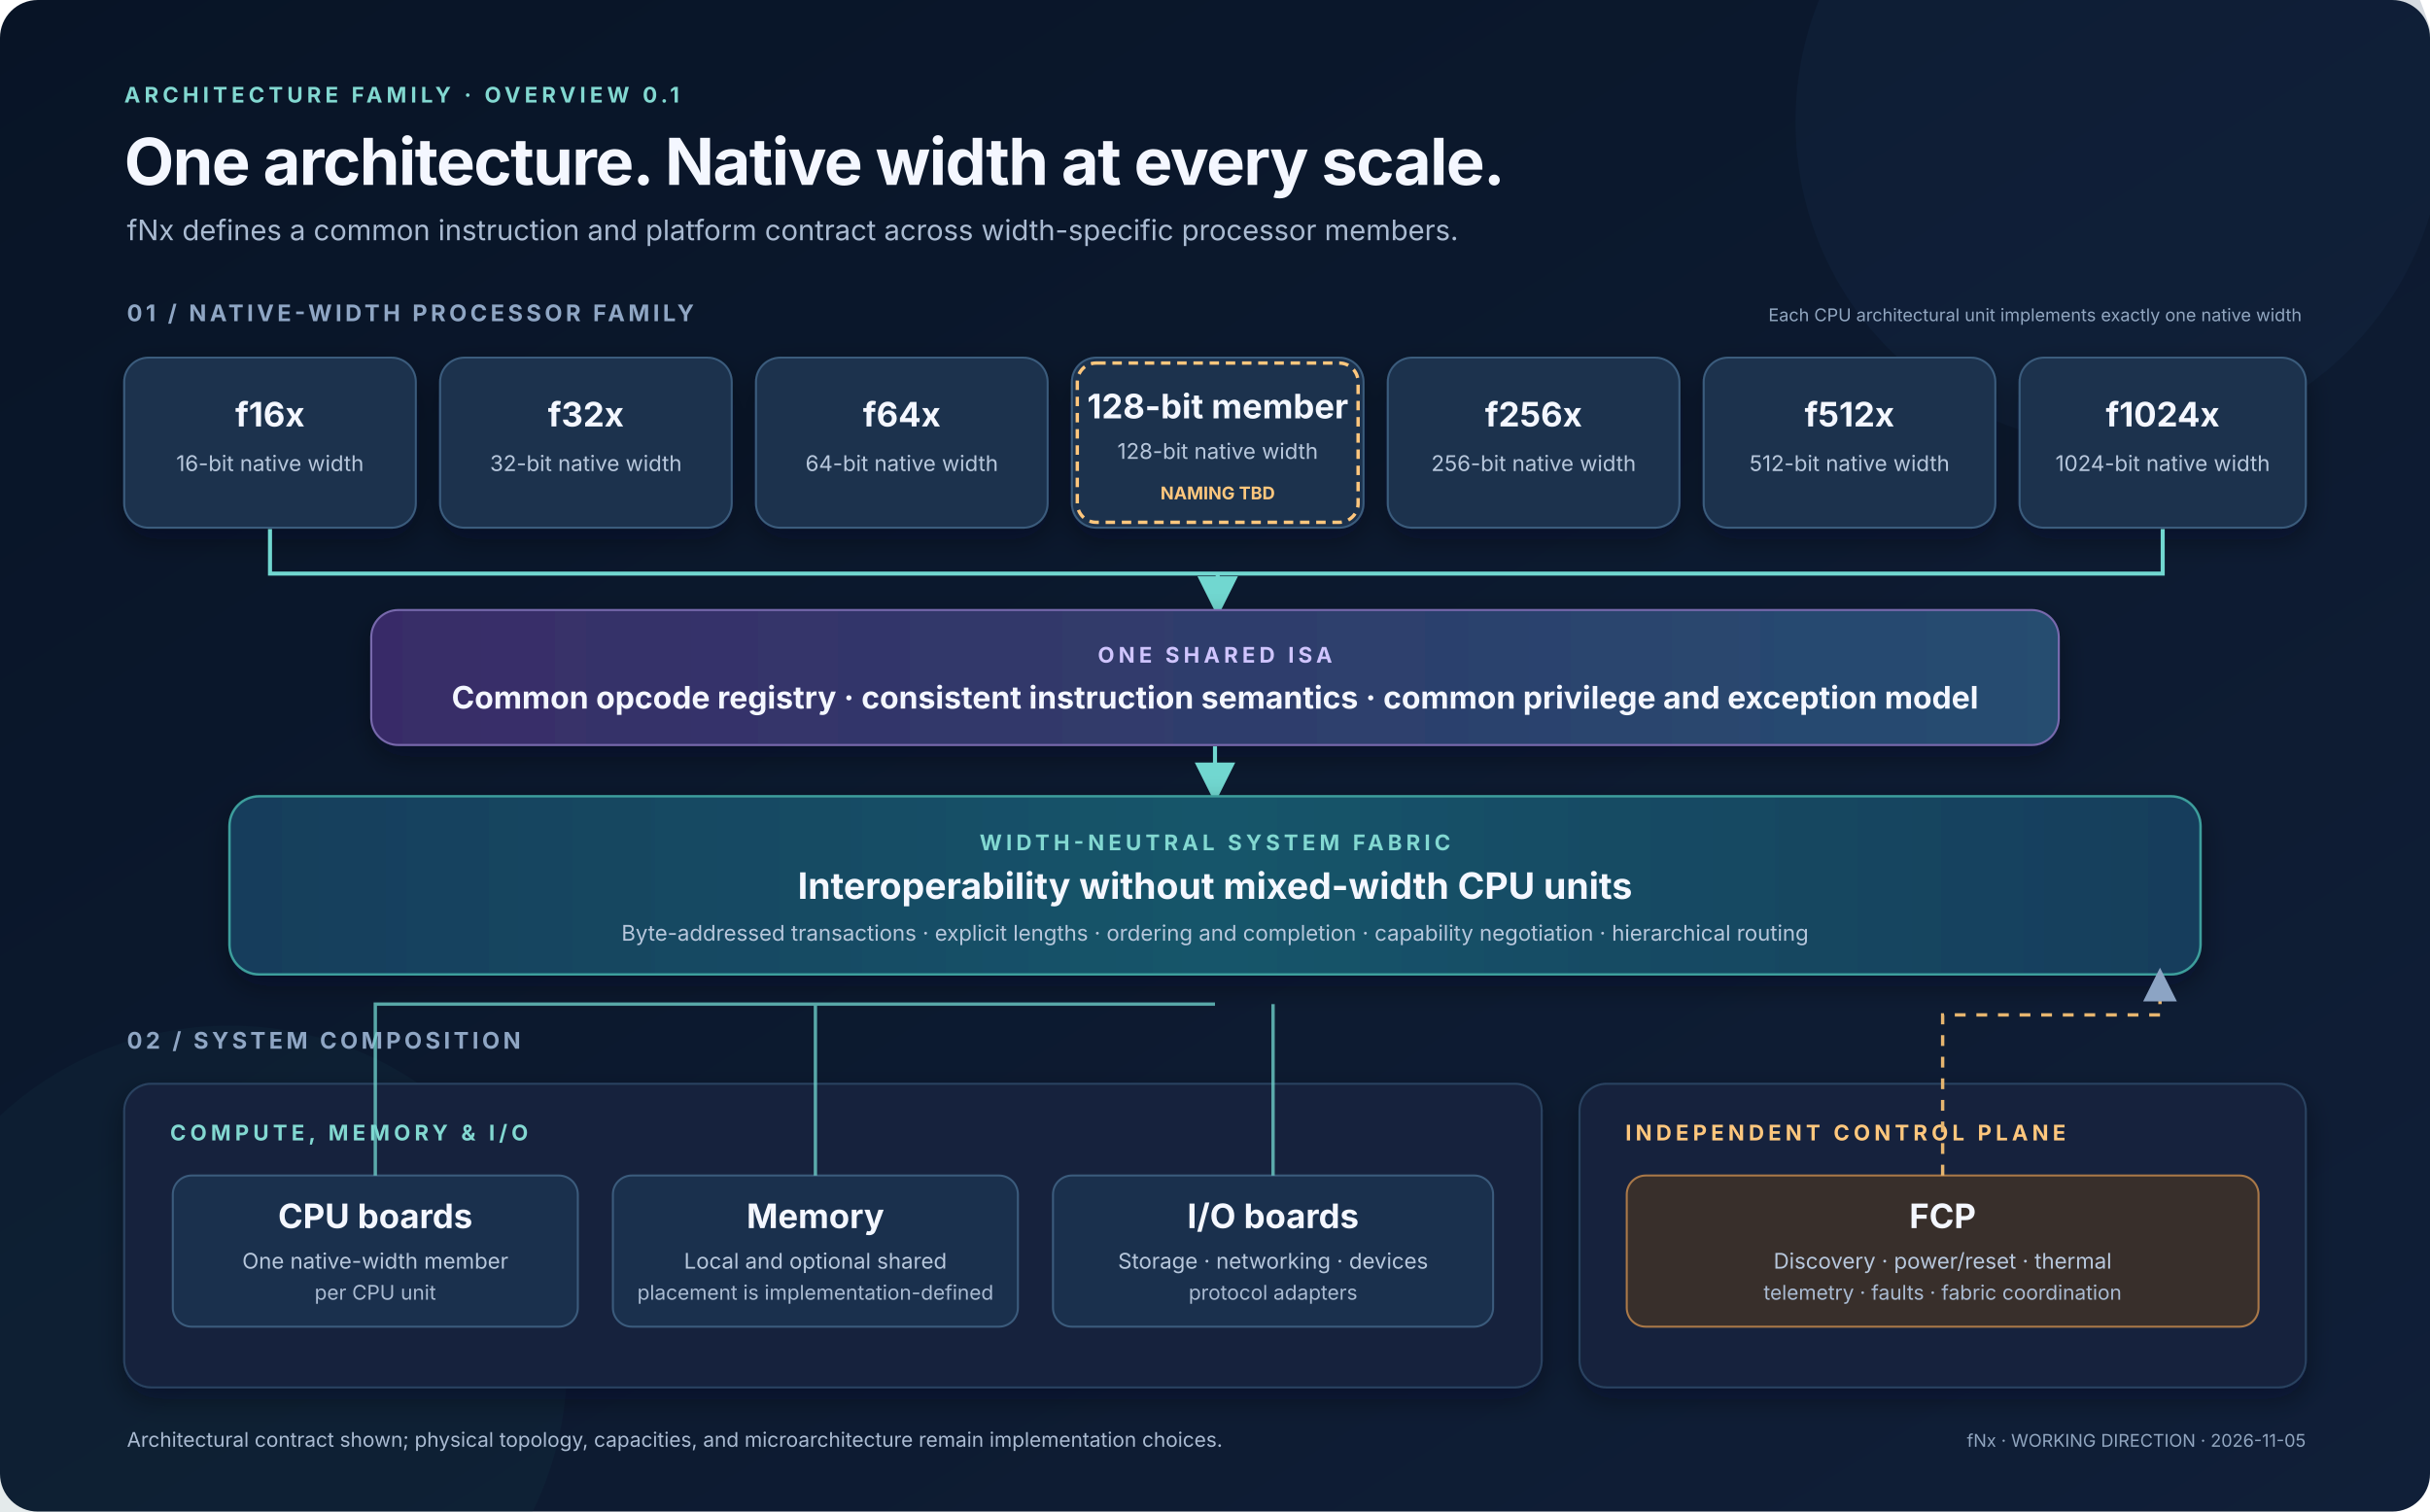
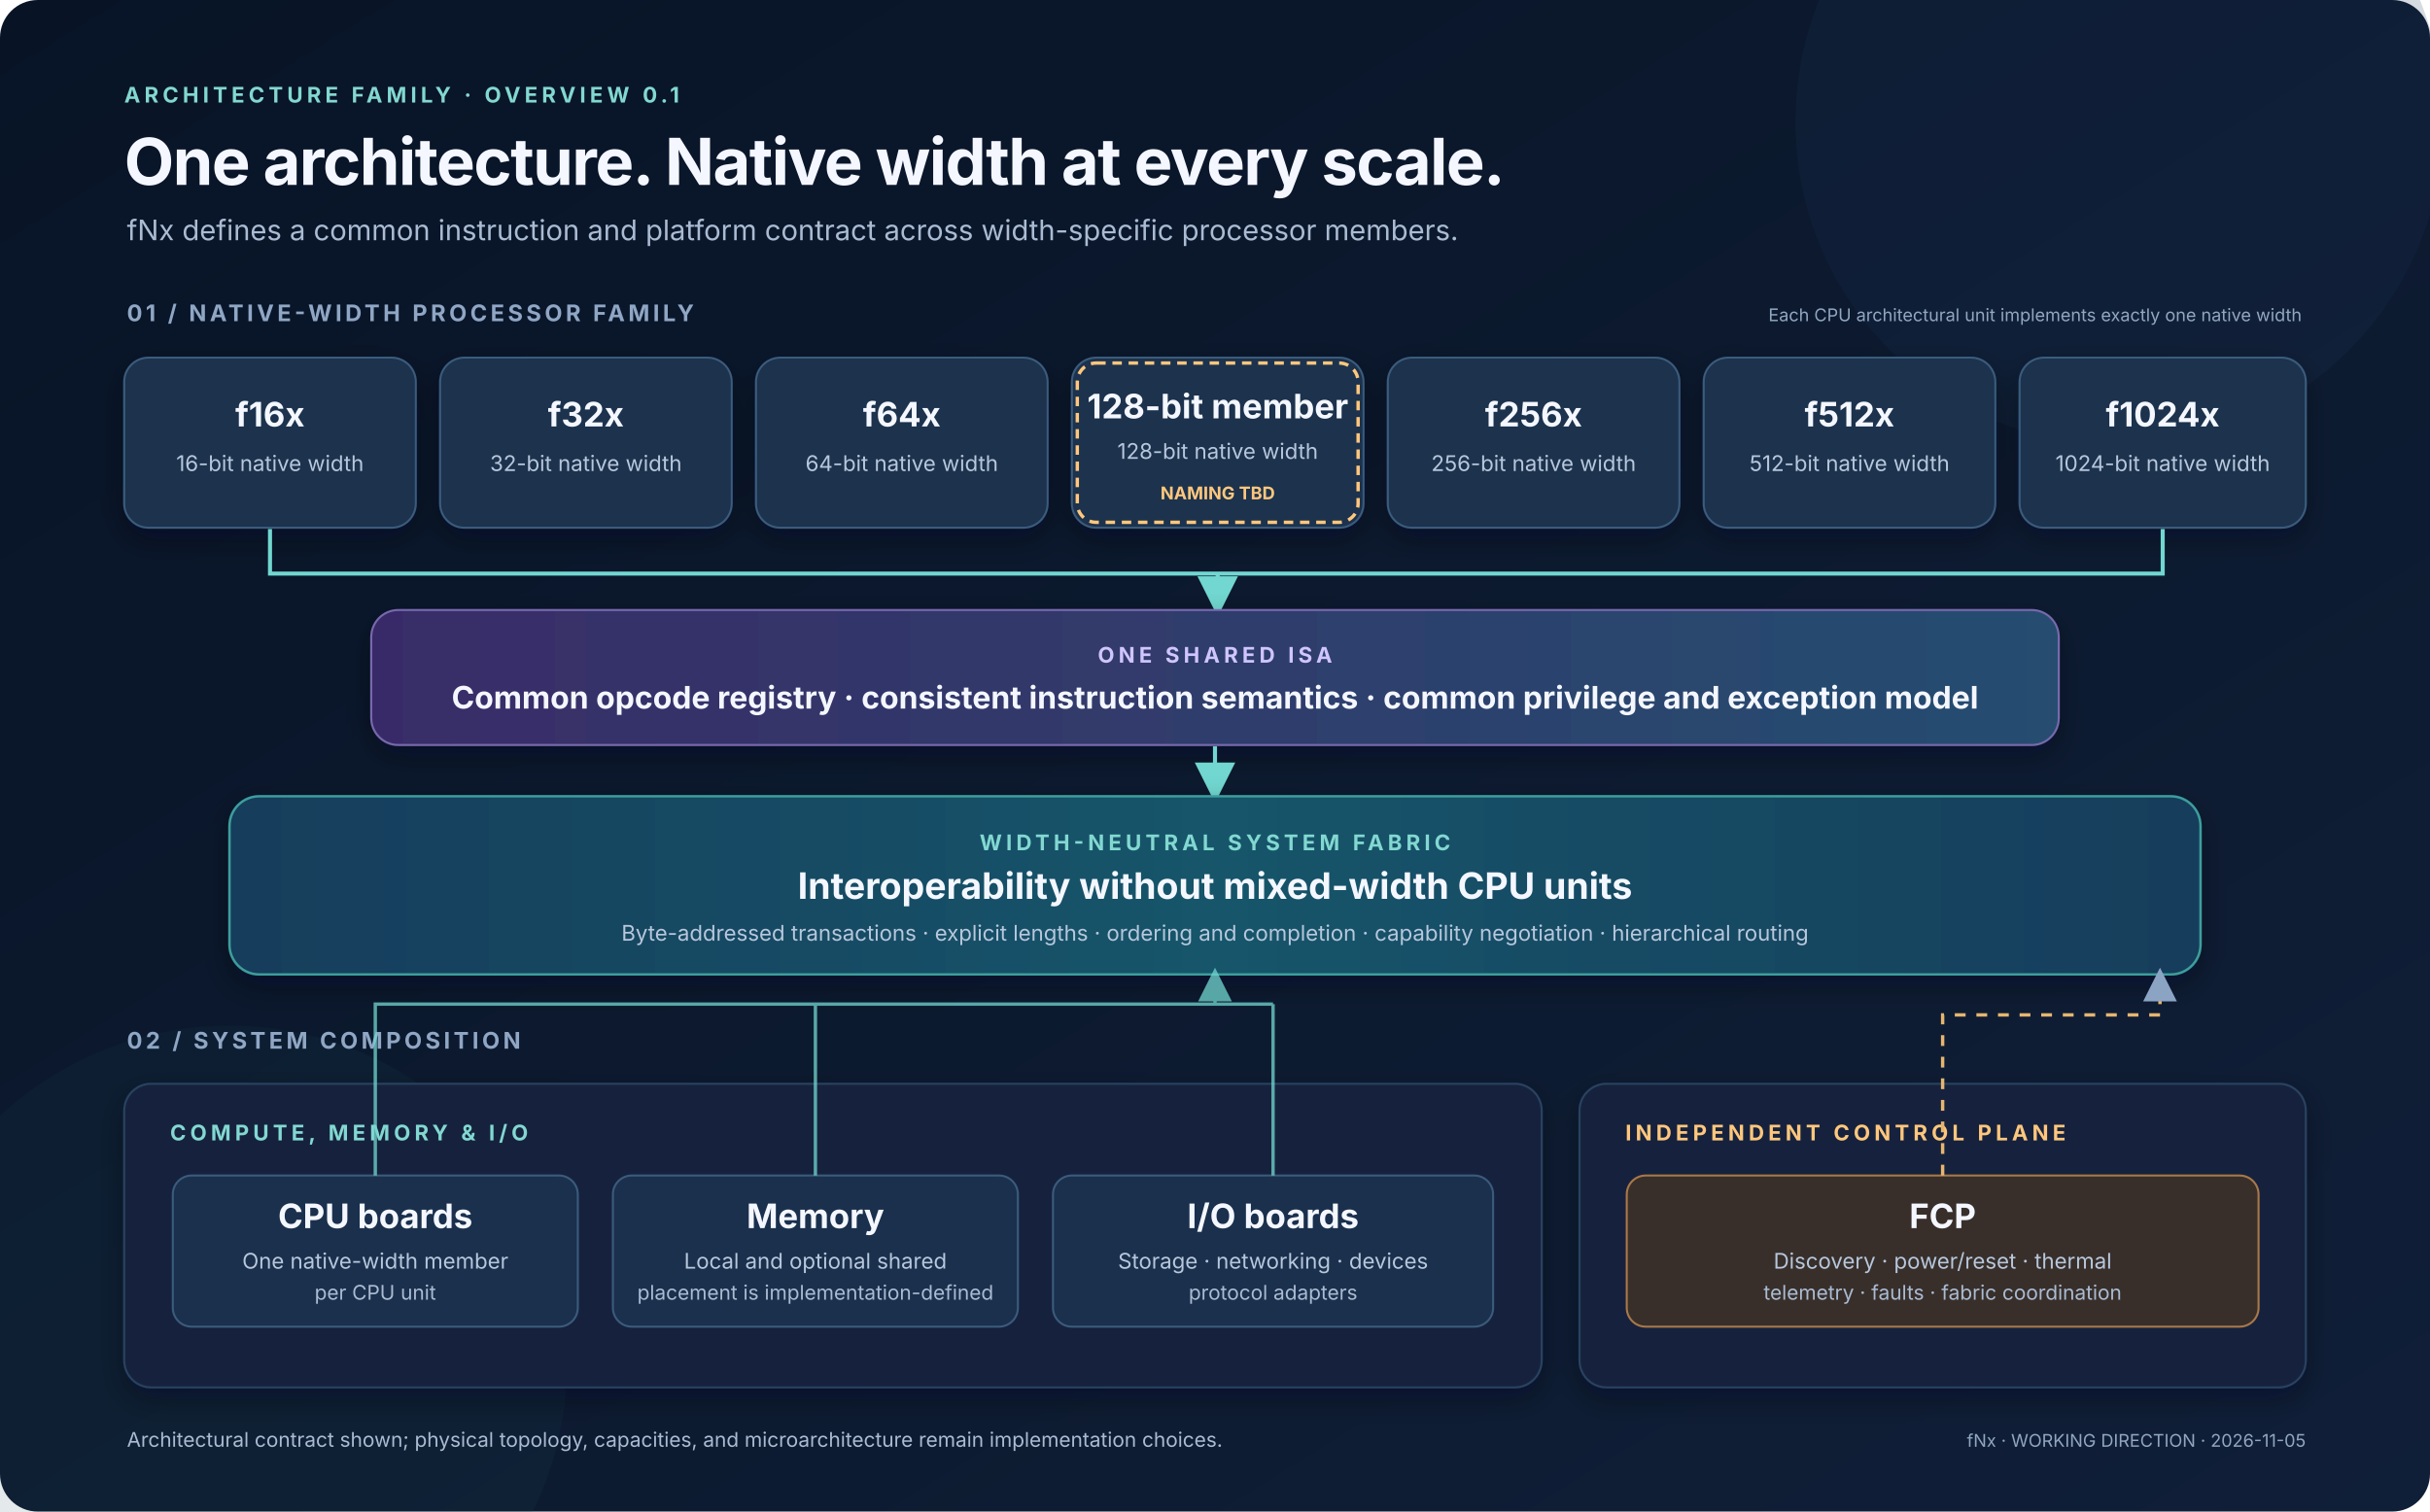
<svg xmlns="http://www.w3.org/2000/svg" width="1800" height="1120" viewBox="0 0 1800 1120" role="img" aria-labelledby="title desc">
  <defs>
    <linearGradient id="bg" x1="0" y1="0" x2="1" y2="1">
      <stop offset="0" stop-color="#081426" />
      <stop offset="1" stop-color="#101f38" />
    </linearGradient>
    <linearGradient id="fabric" x1="0" y1="0" x2="1" y2="0">
      <stop offset="0" stop-color="#123d5b" />
      <stop offset=".5" stop-color="#15556a" />
      <stop offset="1" stop-color="#123d5b" />
    </linearGradient>
    <linearGradient id="isa" x1="0" y1="0" x2="1" y2="0">
      <stop offset="0" stop-color="#392c68" />
      <stop offset="1" stop-color="#254d70" />
    </linearGradient>
    <filter id="shadow" x="-20%" y="-20%" width="140%" height="150%">
      <feDropShadow dx="0" dy="8" stdDeviation="10" flood-color="#020817" flood-opacity=".38" />
    </filter>
    <marker id="arrow" markerWidth="10" markerHeight="10" refX="8" refY="5" orient="auto">
      <path d="M0 0 L10 5 L0 10 Z" fill="#71d7d0" />
    </marker>
    <marker id="arrowMuted" markerWidth="10" markerHeight="10" refX="8" refY="5" orient="auto">
      <path d="M0 0 L10 5 L0 10 Z" fill="#8ca4c4" />
    </marker>
    <style>
    text{font-family:Inter,ui-sans-serif,system-ui,-apple-system,"Segoe UI",sans-serif}
    .eyebrow{font-size:16px;font-weight:700;letter-spacing:3px;fill:#82d8d1}
    .h1{font-size:48px;font-weight:750;letter-spacing:-1px;fill:#f4f7ff}
    .sub{font-size:21px;fill:#aabbd2}
    .section{font-size:17px;font-weight:750;letter-spacing:2.5px;fill:#8fa6c4}
    .cardTitle{font-size:25px;font-weight:750;fill:#f4f7ff}
    .cardSub{font-size:16px;fill:#b7c7dc}
    .small{font-size:15px;fill:#aabbd2}
    .tiny{font-size:13px;fill:#91a6c0}
    .white{fill:#f4f7ff}
    .teal{fill:#82e0d5}
    .amber{fill:#ffc77d}
    .purple{fill:#c5b5ff}
    .panel{fill:#13243c;stroke:#2b4261;stroke-width:1.5}
    .node{fill:#1a304d;stroke:#3b5b7c;stroke-width:1.5}
    .line{fill:none;stroke:#71d7d0;stroke-width:3;marker-end:url(#arrow)}
    .control{fill:none;stroke:#e6b56f;stroke-width:2.5;stroke-dasharray:8 8;marker-end:url(#arrowMuted)}
  </style>
  </defs>
  <rect width="1800" height="1120" rx="28" fill="url(#bg)" />
  <circle cx="1570" cy="90" r="240" fill="#19365a" opacity=".18" />
  <circle cx="170" cy="1010" r="250" fill="#174e59" opacity=".12" />
  <text x="92" y="76" class="eyebrow">ARCHITECTURE FAMILY · OVERVIEW 0.1</text>
  <text x="92" y="137" class="h1">One architecture. Native width at every scale.</text>
  <text x="94" y="178" class="sub">fNx defines a common instruction and platform contract across width-specific processor members.</text>
  <text x="94" y="238" class="section">01 / NATIVE-WIDTH PROCESSOR FAMILY</text>
  <text x="1705" y="238" text-anchor="end" class="tiny">Each CPU architectural unit implements exactly one native width</text>
  <g filter="url(#shadow)">
    <rect x="92" y="265" width="216" height="126" rx="18" class="node" />
    <rect x="326" y="265" width="216" height="126" rx="18" class="node" />
    <rect x="560" y="265" width="216" height="126" rx="18" class="node" />
-     <rect x="794" y="265" width="216" height="126" rx="18" class="node" />\n  <rect x="798" y="269" width="208" height="118" rx="14" fill="none" stroke="#ffc77d" stroke-width="2.5" stroke-dasharray="7 5" />
+     <rect x="794" y="265" width="216" height="126" rx="18" class="node" />
+     <rect x="798" y="269" width="208" height="118" rx="14" fill="none" stroke="#ffc77d" stroke-width="2.5" stroke-dasharray="7 5" />
    <rect x="1028" y="265" width="216" height="126" rx="18" class="node" />
    <rect x="1262" y="265" width="216" height="126" rx="18" class="node" />
    <rect x="1496" y="265" width="212" height="126" rx="18" class="node" />
  </g>
  <g text-anchor="middle">
    <text x="200" y="316" class="cardTitle">f16x</text>
    <text x="200" y="349" class="cardSub">16-bit native width</text>
    <text x="434" y="316" class="cardTitle">f32x</text>
    <text x="434" y="349" class="cardSub">32-bit native width</text>
    <text x="668" y="316" class="cardTitle">f64x</text>
    <text x="668" y="349" class="cardSub">64-bit native width</text>
    <text x="902" y="310" class="cardTitle">128-bit member</text>
    <text x="902" y="340" class="cardSub">128-bit native width</text>
    <text x="902" y="370" class="tiny" style="fill:#ffc77d;font-weight:750">NAMING TBD</text>
    <text x="1136" y="316" class="cardTitle">f256x</text>
    <text x="1136" y="349" class="cardSub">256-bit native width</text>
    <text x="1370" y="316" class="cardTitle">f512x</text>
    <text x="1370" y="349" class="cardSub">512-bit native width</text>
    <text x="1602" y="316" class="cardTitle">f1024x</text>
    <text x="1602" y="349" class="cardSub">1024-bit native width</text>
  </g>
  <path d="M200 392 V425 H1602 V392 M902 425 V451" class="line" />
  <rect x="275" y="452" width="1250" height="100" rx="20" fill="url(#isa)" stroke="#7869ad" stroke-width="1.5" filter="url(#shadow)" />
  <text x="900" y="491" text-anchor="middle" class="eyebrow" style="fill:#d0c5ff">ONE SHARED ISA</text>
  <text x="900" y="525" text-anchor="middle" class="white" style="font-size:23px;font-weight:650">Common opcode registry · consistent instruction semantics · common privilege and exception model</text>
  <path d="M900 553 V589" class="line" />
  <rect x="170" y="590" width="1460" height="132" rx="22" fill="url(#fabric)" stroke="#3d9e9c" stroke-width="1.8" filter="url(#shadow)" />
  <text x="900" y="630" text-anchor="middle" class="eyebrow">WIDTH-NEUTRAL SYSTEM FABRIC</text>
  <text x="900" y="666" text-anchor="middle" class="white" style="font-size:27px;font-weight:750">Interoperability without mixed-width CPU units</text>
  <text x="900" y="697" text-anchor="middle" class="cardSub">Byte-addressed transactions · explicit lengths · ordering and completion · capability negotiation · hierarchical routing</text>
  <text x="94" y="777" class="section">02 / SYSTEM COMPOSITION</text>
  <g filter="url(#shadow)">
    <rect x="92" y="803" width="1050" height="225" rx="20" class="panel" />
    <rect x="1170" y="803" width="538" height="225" rx="20" class="panel" />
  </g>
  <text x="126" y="845" class="eyebrow">COMPUTE, MEMORY &amp; I/O</text>
  <rect x="128" y="871" width="300" height="112" rx="14" class="node" />
  <rect x="454" y="871" width="300" height="112" rx="14" class="node" />
  <rect x="780" y="871" width="326" height="112" rx="14" class="node" />
  <text x="278" y="910" text-anchor="middle" class="cardTitle">CPU boards</text>
  <text x="278" y="940" text-anchor="middle" class="cardSub">One native-width member</text>
  <text x="278" y="963" text-anchor="middle" class="small">per CPU unit</text>
  <text x="604" y="910" text-anchor="middle" class="cardTitle">Memory</text>
  <text x="604" y="940" text-anchor="middle" class="cardSub">Local and optional shared</text>
  <text x="604" y="963" text-anchor="middle" class="small">placement is implementation-defined</text>
  <text x="943" y="910" text-anchor="middle" class="cardTitle">I/O boards</text>
  <text x="943" y="940" text-anchor="middle" class="cardSub">Storage · networking · devices</text>
  <text x="943" y="963" text-anchor="middle" class="small">protocol adapters</text>
-   <path d="M278 871 V744 H900 M604 871 V744 M943 871 V744" fill="none" stroke="#71d7d0" stroke-width="2.5" opacity=".75" />
+   <path d="M278 871 V744 H943 M604 871 V744 M943 871 V744 M900 744 V722" fill="none" stroke="#71d7d0" stroke-width="2.5" opacity=".75" marker-end="url(#arrow)" />
  <text x="1204" y="845" class="eyebrow" style="fill:#ffc77d">INDEPENDENT CONTROL PLANE</text>
  <rect x="1205" y="871" width="468" height="112" rx="14" fill="#382f2b" stroke="#a97848" stroke-width="1.5" />
  <text x="1439" y="910" text-anchor="middle" class="cardTitle">FCP</text>
  <text x="1439" y="940" text-anchor="middle" class="cardSub">Discovery · power/reset · thermal</text>
  <text x="1439" y="963" text-anchor="middle" class="small">telemetry · faults · fabric coordination</text>
  <path d="M1439 871 V752 H1600 V722" class="control" />
  <text x="94" y="1072" class="small">Architectural contract shown; physical topology, capacities, and microarchitecture remain implementation choices.</text>
  <text x="1708" y="1072" text-anchor="end" class="tiny">fNx · WORKING DIRECTION · 2026-11-05</text>
</svg>
